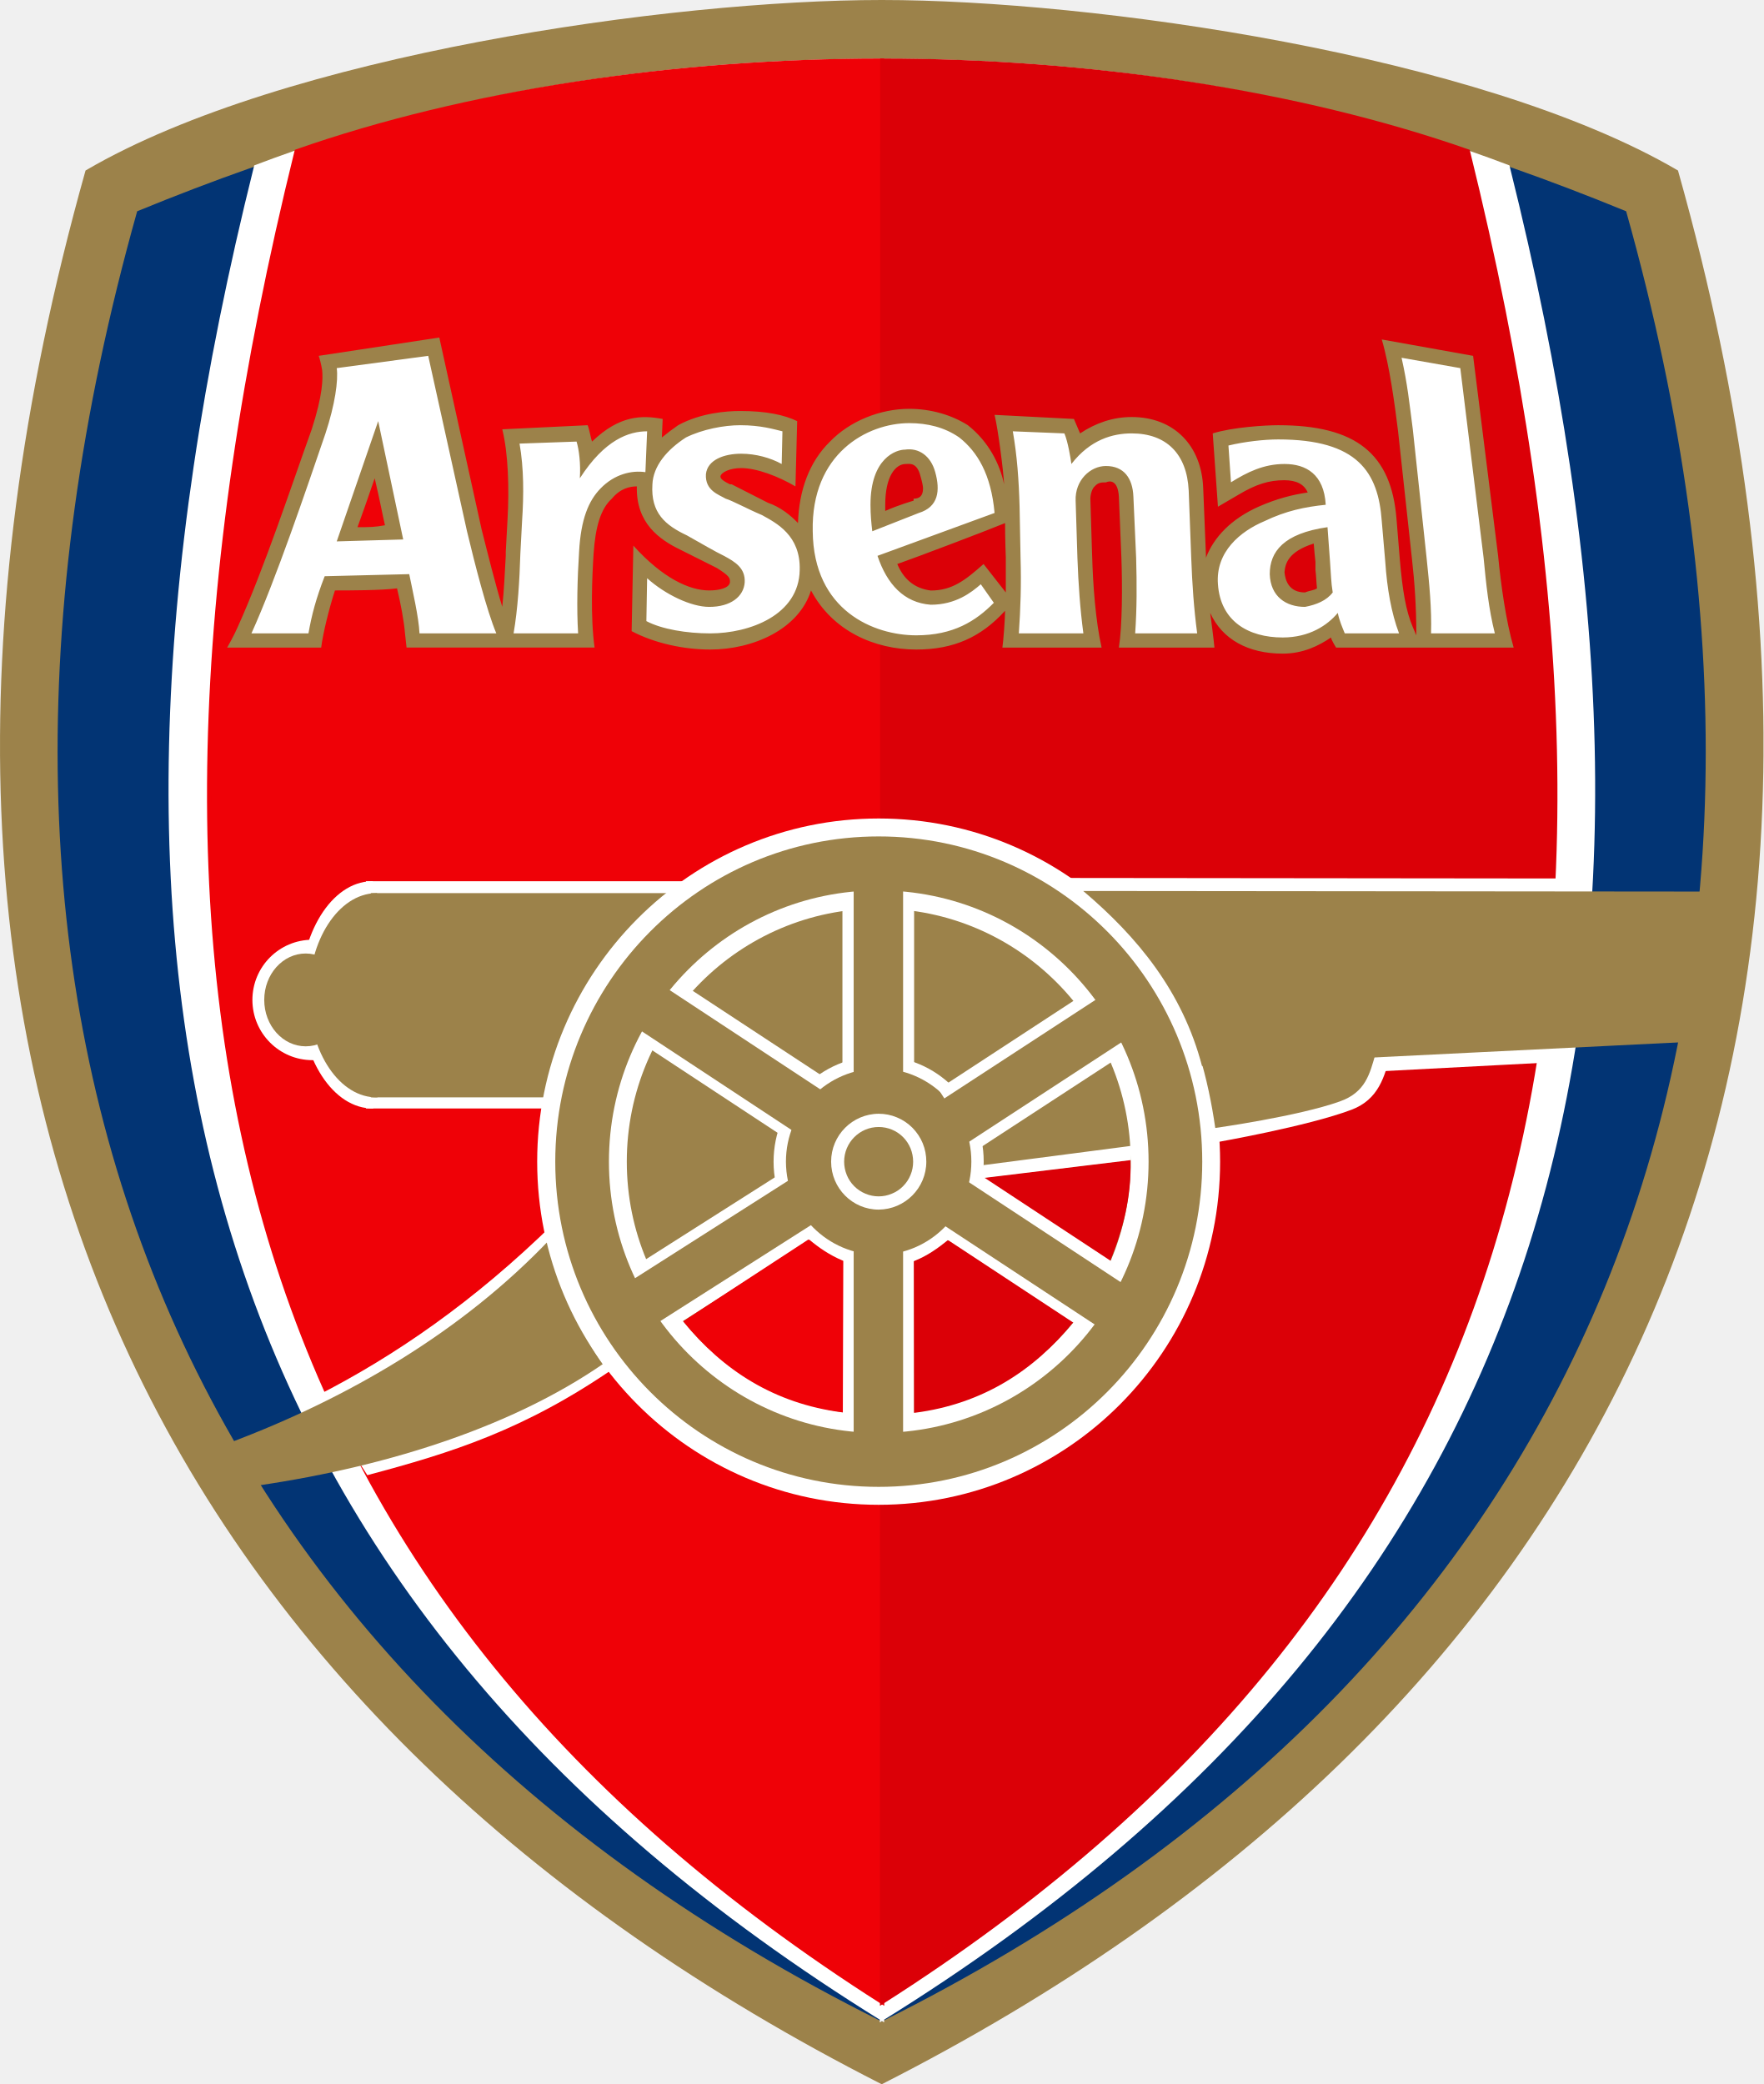
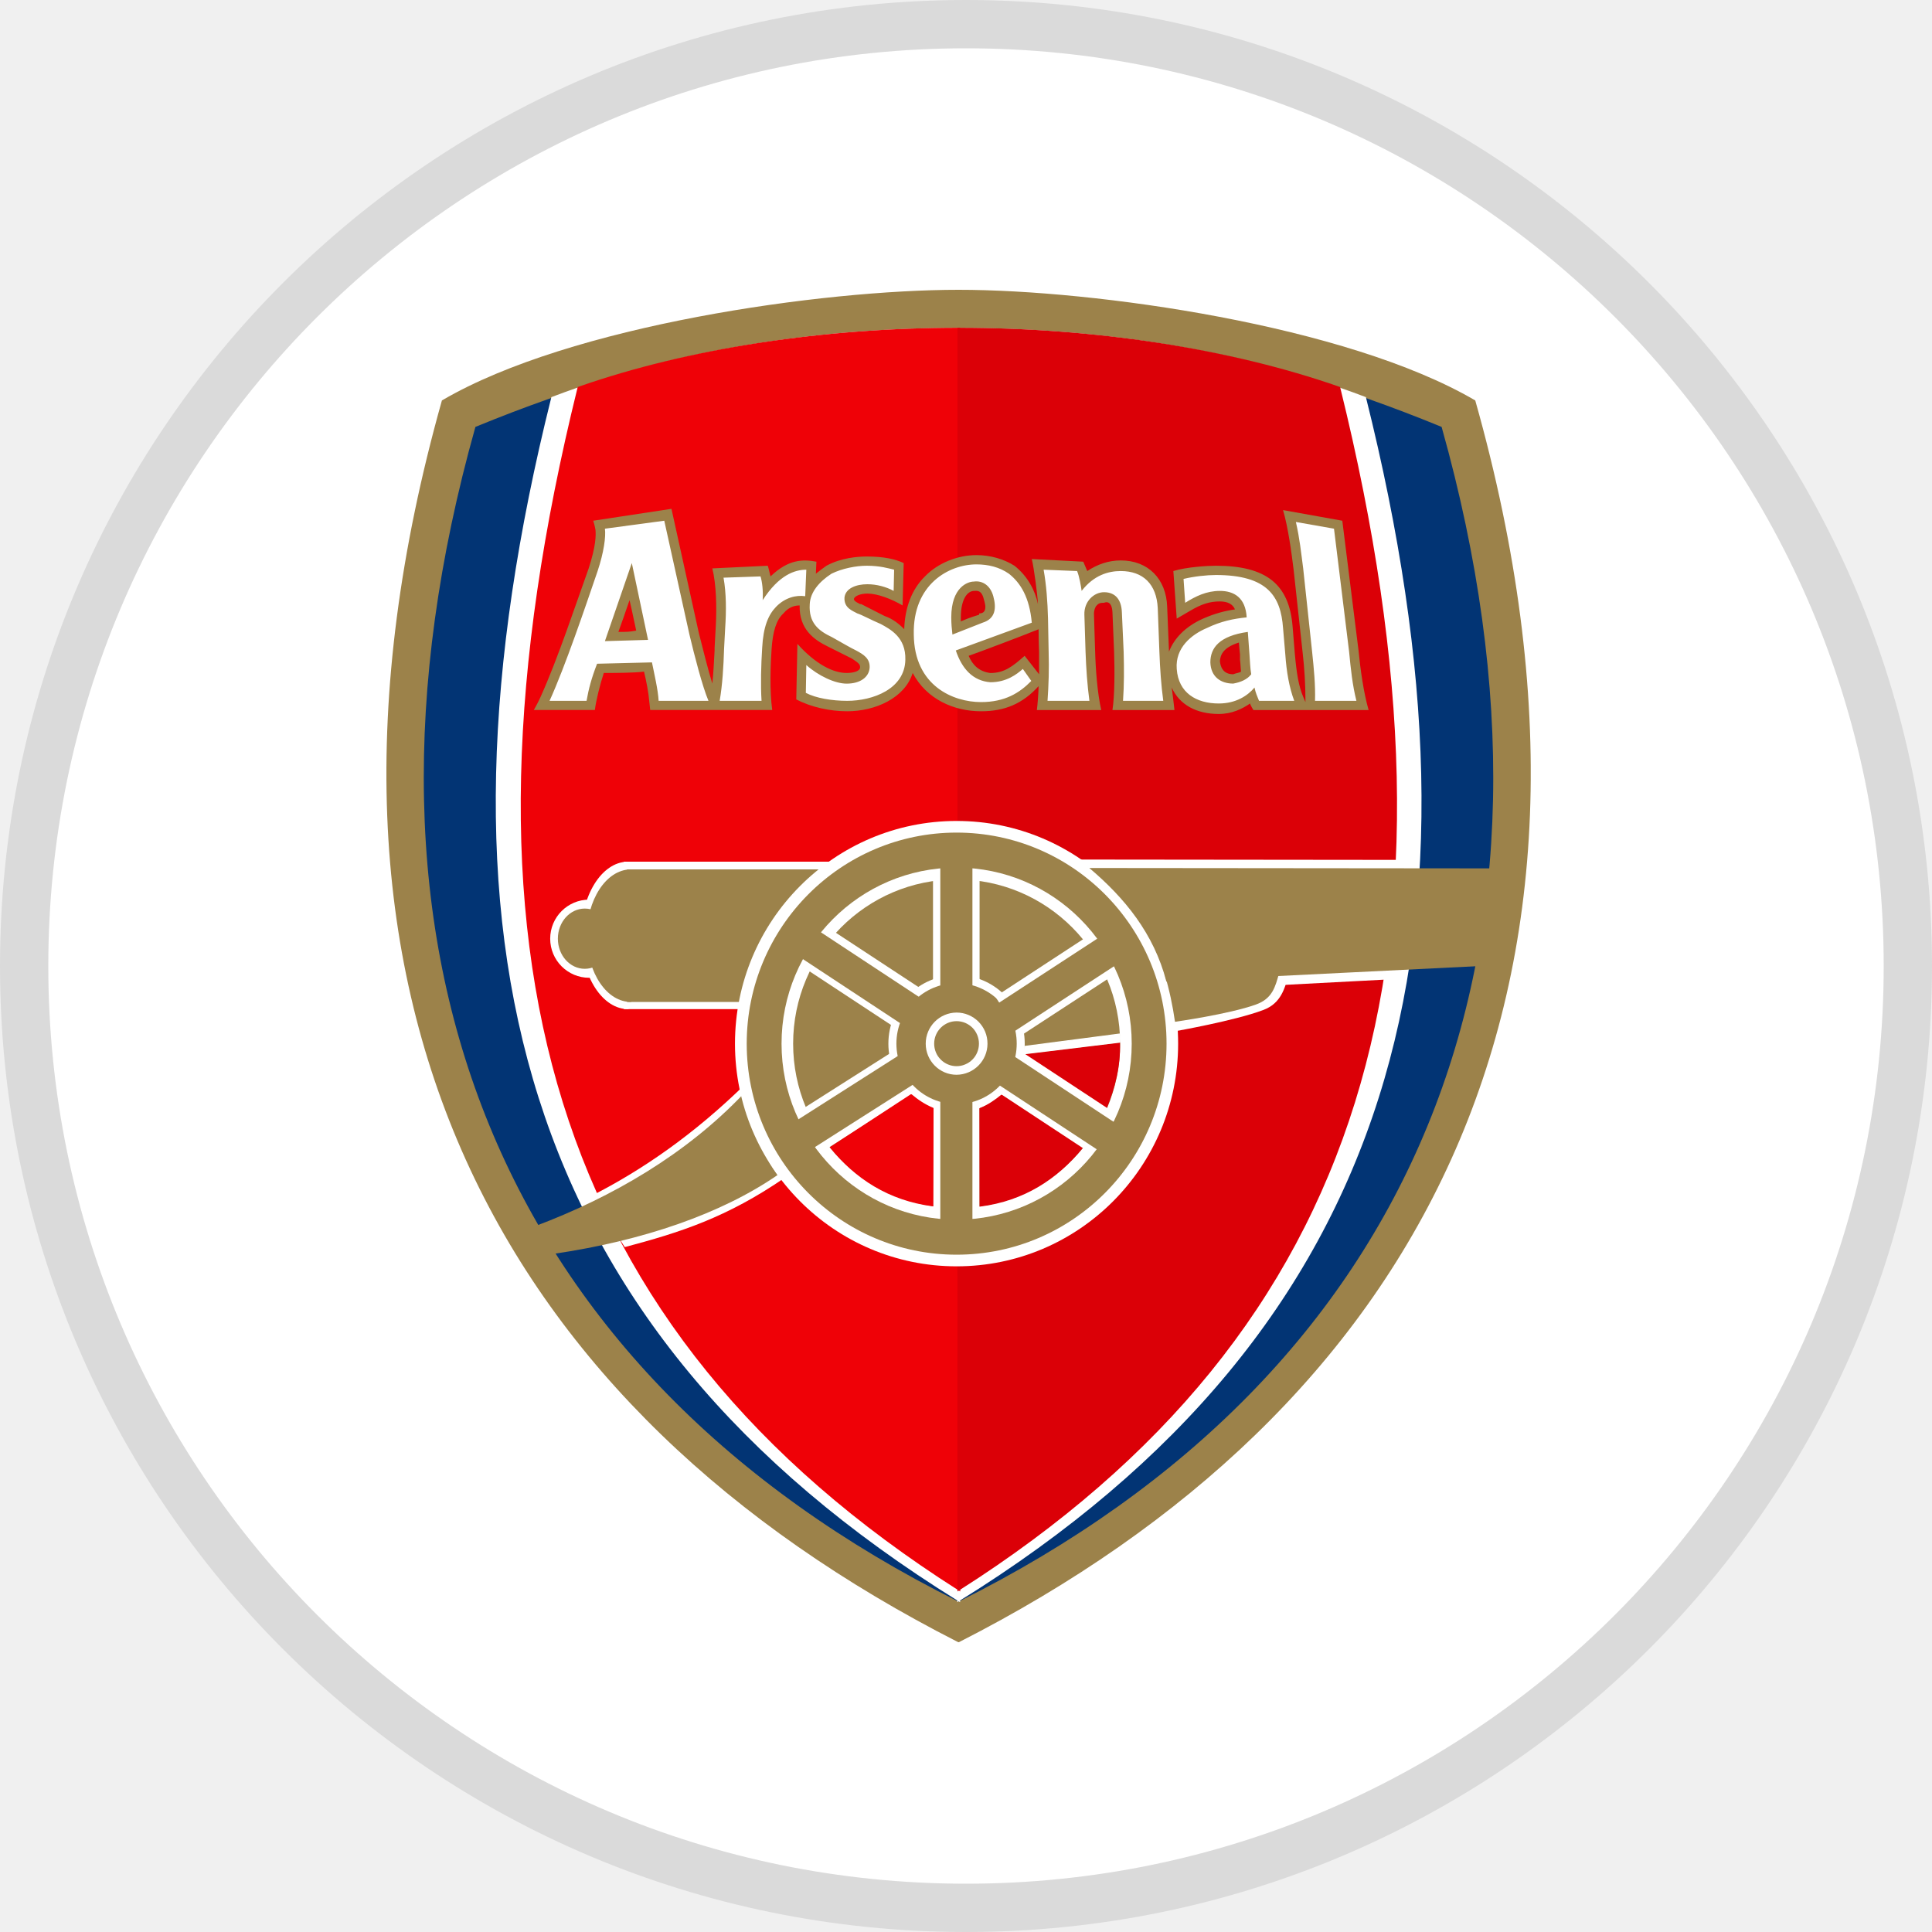
- <svg xmlns="http://www.w3.org/2000/svg" preserveAspectRatio="none" overflow="visible" style="display: block;" width="23.692" height="28" viewBox="0 0 23.692 28" fill="none">
-   <g id="england_arsenal.football-logos.cc 1" clip-path="url(#clip0_0_436)">
-     <path id="Vector" d="M11.846 0.029C9.025 0.029 3.823 0.762 1.174 2.31C-2.314 14.731 2.43 23.177 11.846 27.971C21.263 23.177 26.007 14.689 22.519 2.31C19.867 0.762 14.667 0.029 11.846 0.029Z" fill="#9C824A" stroke="#9C824A" stroke-width="0.058" stroke-miterlimit="282" />
-     <path id="Vector_2" d="M11.846 0.828C9.075 0.828 5.954 1.184 1.867 2.86C-1.176 13.702 2.354 22.392 11.846 27.128C21.338 22.392 24.866 13.701 21.823 2.86C17.736 1.184 14.618 0.828 11.846 0.828Z" fill="#023474" stroke="#023474" stroke-width="0.058" stroke-miterlimit="282" />
-     <g id="Vector_3">
-       <path d="M11.833 0.817C9.075 0.817 6.113 1.228 3.44 2.244C0.669 13.345 2.713 21.451 11.849 27.12L11.833 0.817ZM11.849 27.12C20.984 21.451 23.026 13.345 20.255 2.244C17.582 1.228 14.623 0.817 11.864 0.817L11.849 27.12Z" fill="white" />
-       <path d="M11.849 27.12C2.713 21.451 0.669 13.345 3.44 2.244C6.113 1.228 9.075 0.817 11.833 0.817L11.849 27.12ZM11.849 27.12C20.984 21.451 23.026 13.345 20.255 2.244C17.582 1.228 14.623 0.817 11.864 0.817L11.849 27.12Z" stroke="white" stroke-width="0.058" stroke-miterlimit="282" />
-     </g>
-     <path id="Vector_4" d="M11.849 0.815C9.075 0.815 6.267 1.236 3.985 2.035C1.114 13.67 3.419 21.527 11.851 26.897L11.849 0.815Z" fill="#EF0107" stroke="#EF0107" stroke-width="0.058" stroke-miterlimit="282" />
-     <path id="Vector_5" d="M11.854 0.815C14.628 0.815 17.436 1.236 19.721 2.035C22.591 13.67 20.286 21.527 11.851 26.897L11.854 0.815Z" fill="#DB0007" stroke="#DB0007" stroke-width="0.058" stroke-miterlimit="282" />
-     <path id="Vector_6" d="M8.265 18.372C7.04 19.216 6.066 19.519 4.935 19.82L4.253 18.755C5.292 18.226 6.368 17.49 7.452 16.425C7.543 17.459 8.022 18.192 8.265 18.372Z" fill="white" />
-     <path id="Vector_7" d="M8.098 18.328C6.936 19.129 5.318 19.687 3.466 19.959L3.089 19.383C4.675 18.786 6.207 17.896 7.394 16.645C7.574 17.446 7.848 17.977 8.098 18.328Z" fill="#9C824A" />
-     <path id="Vector_8" d="M5.003 13.435C5.003 13.882 4.644 14.244 4.198 14.244C3.753 14.244 3.391 13.882 3.391 13.435C3.391 12.987 3.753 12.626 4.198 12.626C4.644 12.626 5.003 12.987 5.003 13.435Z" fill="white" />
-     <path id="Vector_9" d="M4.917 11.84V14.893H7.311C7.467 13.869 8.046 12.783 9.356 11.84H4.917Z" fill="white" />
-     <path id="Vector_10" d="M5.014 14.893C4.48 14.901 4.039 14.228 4.032 13.385C4.026 12.542 4.454 11.851 4.99 11.84H5.009" fill="white" />
-     <path id="Vector_11" d="M4.665 13.434C4.665 13.78 4.414 14.058 4.107 14.058C3.8 14.058 3.55 13.78 3.55 13.434C3.55 13.089 3.8 12.811 4.107 12.811C4.414 12.811 4.665 13.089 4.665 13.434ZM4.982 12V14.744H7.358C7.546 13.832 8.007 12.864 9.158 12H4.982Z" fill="#9C824A" />
-     <path id="Vector_12" d="M5.071 14.744C4.568 14.754 4.157 14.147 4.149 13.39C4.144 12.633 4.547 12.01 5.05 12H5.066" fill="#9C824A" />
-     <path id="Vector_13" d="M16.392 15.608C16.392 18.155 14.339 20.218 11.805 20.218C9.273 20.218 7.217 18.155 7.217 15.608C7.217 13.06 9.273 10.997 11.805 10.997C14.339 10.997 16.392 13.06 16.392 15.608Z" fill="white" />
-     <path id="Vector_14" d="M16.152 15.608C16.152 18.022 14.206 19.977 11.805 19.977C9.406 19.977 7.46 18.022 7.46 15.608C7.46 13.196 9.406 11.238 11.805 11.238C14.206 11.238 16.152 13.194 16.152 15.608Z" fill="#9C824A" />
-     <path id="Vector_15" d="M15.431 15.608C15.431 17.621 13.808 19.252 11.805 19.252C9.804 19.252 8.181 17.621 8.181 15.608C8.181 13.594 9.804 11.963 11.805 11.963C13.808 11.963 15.431 13.594 15.431 15.608Z" fill="white" />
-     <path id="Vector_16" d="M15.191 15.608C15.191 17.488 13.675 19.009 11.805 19.009C9.937 19.009 8.421 17.488 8.421 15.608C8.421 13.728 9.937 12.207 11.805 12.207C13.675 12.207 15.191 13.728 15.191 15.608Z" fill="#9C824A" />
-     <path id="Vector_17" d="M13.216 15.608C13.219 16.391 12.586 17.027 11.807 17.029C11.026 17.029 10.393 16.393 10.393 15.61V15.608C10.393 14.825 11.023 14.189 11.805 14.189C12.583 14.186 13.216 14.822 13.216 15.605L13.216 15.608Z" fill="white" />
-     <path id="Vector_18" d="M13.05 15.608C13.05 16.299 12.495 16.859 11.807 16.859C11.12 16.859 10.562 16.302 10.559 15.61V15.608C10.559 14.917 11.117 14.356 11.805 14.356C12.492 14.356 13.05 14.914 13.05 15.605V15.608Z" fill="#9C824A" />
-     <path id="Vector_19" d="M12.445 15.608C12.445 15.961 12.159 16.249 11.805 16.252C11.453 16.252 11.166 15.964 11.166 15.608C11.166 15.252 11.453 14.966 11.805 14.964C11.889 14.964 11.972 14.98 12.05 15.013C12.128 15.045 12.198 15.092 12.258 15.152C12.317 15.212 12.365 15.283 12.397 15.361C12.429 15.439 12.445 15.523 12.445 15.608Z" fill="white" />
-     <path id="Vector_20" d="M12.268 15.608C12.268 15.669 12.257 15.729 12.233 15.786C12.21 15.843 12.176 15.894 12.133 15.937C12.09 15.981 12.039 16.015 11.982 16.038C11.926 16.062 11.866 16.074 11.805 16.074C11.744 16.074 11.683 16.062 11.627 16.038C11.571 16.015 11.52 15.981 11.476 15.937C11.433 15.894 11.399 15.843 11.376 15.786C11.353 15.729 11.341 15.669 11.341 15.608C11.341 15.351 11.549 15.142 11.805 15.142C11.866 15.142 11.926 15.154 11.982 15.177C12.039 15.2 12.09 15.235 12.133 15.278C12.176 15.321 12.21 15.373 12.233 15.429C12.256 15.486 12.268 15.546 12.268 15.608Z" fill="#9C824A" />
-     <path id="Vector_21" d="M11.318 12.128H12.281V14.387H11.318V12.128Z" fill="white" />
-     <path id="Vector_22" d="M11.469 11.803H12.133V14.676H11.469V11.803Z" fill="#9C824A" />
-     <path id="Vector_23" d="M14.49 13.403L15.016 14.215L13.13 15.445L12.607 14.634L14.49 13.403Z" fill="white" />
-     <path id="Vector_24" d="M14.842 13.353L15.204 13.914L12.807 15.479L12.445 14.916L14.842 13.353Z" fill="#9C824A" />
-     <path id="Vector_25" d="M10.453 15.791L10.968 16.608L9.069 17.817L8.554 16.998L10.453 15.791Z" fill="white" />
-     <path id="Vector_26" d="M10.776 15.744L11.133 16.309L8.72 17.846L8.363 17.281L10.776 15.744Z" fill="#9C824A" />
-     <path id="Vector_27" d="M11.318 16.904H12.281V19.163H11.318V16.904Z" fill="white" />
-     <path id="Vector_28" d="M11.469 16.582H12.133V19.451H11.469V16.582Z" fill="#9C824A" />
-     <g id="Vector_29">
-       <path d="M10.864 16.663C10.995 16.773 11.138 16.872 11.318 16.948L11.312 18.964C10.403 18.846 9.715 18.396 9.195 17.755L10.867 16.663" fill="#EF0107" />
-       <path d="M10.864 16.663C10.995 16.773 11.138 16.872 11.318 16.948L11.312 18.964C10.403 18.846 9.715 18.396 9.195 17.755L10.867 16.663" stroke="#EF0107" stroke-width="0.023" stroke-miterlimit="282" />
-     </g>
-     <g id="Vector_30">
-       <path d="M12.742 16.671C12.61 16.778 12.469 16.88 12.289 16.953L12.292 18.97C13.201 18.852 13.889 18.401 14.409 17.76L12.74 16.671" fill="#DB0007" />
-       <path d="M12.742 16.671C12.61 16.778 12.469 16.88 12.289 16.953L12.292 18.97C13.201 18.852 13.889 18.401 14.409 17.76L12.74 16.671" stroke="#DB0007" stroke-width="0.023" stroke-miterlimit="282" />
-     </g>
-     <path id="Vector_31" d="M13.198 15.825L15.188 15.584C15.204 16.084 15.084 16.524 14.915 16.945L13.193 15.825" fill="#DB0007" />
-     <path id="Vector_32" d="M13.201 15.817C13.209 15.786 13.206 15.757 13.219 15.665L15.183 15.409C15.191 15.5 15.186 15.534 15.183 15.576L13.201 15.817Z" fill="white" stroke="white" stroke-width="0.023" stroke-miterlimit="282" />
-     <path id="Vector_33" d="M16.108 14.155H18.684C18.603 14.461 18.525 14.772 18.155 14.911C17.564 15.134 16.337 15.348 16.337 15.348C16.314 15.011 16.238 14.553 16.108 14.155Z" fill="white" />
-     <path id="Vector_34" d="M14.313 11.796L21.044 11.803L20.807 14.275L16.209 14.516C15.962 13.411 15.126 12.356 14.313 11.796Z" fill="white" />
-     <path id="Vector_35" d="M14.553 11.971L23.146 11.979L22.818 13.992L16.149 14.322C15.886 13.322 15.285 12.591 14.553 11.971Z" fill="#9C824A" />
-     <path id="Vector_36" d="M16.108 14.155H18.481C18.403 14.427 18.348 14.676 17.999 14.799C17.444 14.998 16.327 15.155 16.327 15.155C16.28 14.828 16.212 14.495 16.108 14.155ZM13.503 8.206C13.503 8.316 13.48 8.617 13.467 8.701H14.8C14.719 8.345 14.683 7.85 14.673 7.468C14.673 7.494 14.649 6.7 14.649 6.7C14.649 6.645 14.673 6.562 14.706 6.536C14.753 6.481 14.8 6.481 14.858 6.481C14.915 6.454 15.019 6.454 15.032 6.672L15.066 7.494C15.079 7.879 15.079 8.4 15.032 8.701H16.316C16.306 8.591 16.27 8.316 16.259 8.235C16.421 8.591 16.77 8.782 17.233 8.782C17.509 8.782 17.72 8.675 17.882 8.565C17.882 8.591 17.95 8.701 17.95 8.701H20.336C20.232 8.345 20.164 7.85 20.127 7.468L19.791 4.781L18.564 4.561C18.669 4.917 18.739 5.438 18.783 5.795L18.971 7.523C19.005 7.824 19.028 8.154 19.028 8.51V8.536L18.981 8.426C18.887 8.206 18.843 7.934 18.807 7.523L18.762 6.973C18.692 6.096 18.218 5.713 17.173 5.713C17.001 5.713 16.561 5.739 16.293 5.823L16.363 6.808L16.642 6.645C16.874 6.507 17.046 6.452 17.254 6.452C17.418 6.452 17.522 6.507 17.569 6.617C17.371 6.645 17.152 6.7 16.908 6.808C16.538 6.973 16.306 7.221 16.202 7.494V7.467L16.165 6.562C16.145 5.986 15.772 5.603 15.204 5.603C14.951 5.603 14.719 5.684 14.511 5.823C14.498 5.794 14.488 5.768 14.475 5.739L14.428 5.629L13.362 5.574C13.409 5.768 13.48 6.315 13.49 6.507C13.433 6.234 13.282 5.933 13.003 5.713C12.784 5.574 12.505 5.493 12.216 5.493C11.823 5.493 11.416 5.658 11.151 5.933C10.872 6.205 10.734 6.59 10.721 7.028C10.617 6.918 10.479 6.81 10.317 6.755L9.83 6.507H9.807C9.692 6.451 9.679 6.425 9.679 6.399C9.692 6.344 9.807 6.289 9.958 6.289C10.166 6.289 10.455 6.399 10.687 6.535L10.71 5.658C10.536 5.574 10.294 5.522 9.945 5.522C9.76 5.522 9.413 5.548 9.111 5.713C9.036 5.765 8.963 5.82 8.892 5.878L8.903 5.629C8.624 5.577 8.324 5.577 7.954 5.933C7.941 5.904 7.918 5.768 7.895 5.713L6.748 5.768C6.829 6.095 6.842 6.561 6.819 6.973L6.795 7.412V7.467C6.782 7.687 6.772 7.933 6.748 8.153C6.655 7.85 6.553 7.439 6.47 7.111L5.902 4.535L4.282 4.781C4.292 4.807 4.315 4.891 4.328 4.972C4.339 5.082 4.339 5.302 4.188 5.768C3.922 6.507 3.552 7.632 3.193 8.426C3.146 8.536 3.052 8.701 3.052 8.701H4.315C4.339 8.509 4.42 8.18 4.5 7.933C4.675 7.933 5.126 7.933 5.334 7.905C5.381 8.098 5.428 8.344 5.441 8.509L5.462 8.7H7.988C7.931 8.289 7.955 7.742 7.975 7.438C7.999 7.082 8.069 6.836 8.22 6.7C8.335 6.561 8.463 6.535 8.556 6.535C8.543 7.027 8.856 7.247 9.135 7.383L9.632 7.632C9.807 7.742 9.807 7.768 9.807 7.823C9.796 7.904 9.656 7.933 9.528 7.933C9.262 7.933 8.903 7.768 8.509 7.331L8.486 8.48C8.799 8.645 9.192 8.727 9.541 8.727C10.119 8.727 10.734 8.454 10.896 7.933C11.185 8.48 11.753 8.727 12.31 8.727C12.807 8.727 13.177 8.565 13.503 8.206ZM4.803 7.083C4.873 6.892 4.93 6.727 5.034 6.426C5.105 6.727 5.139 6.918 5.172 7.057C5.034 7.083 4.964 7.083 4.803 7.083ZM11.893 6.782C11.893 6.399 12.031 6.234 12.169 6.234C12.216 6.234 12.32 6.206 12.367 6.399C12.391 6.481 12.401 6.536 12.401 6.562C12.401 6.672 12.344 6.7 12.274 6.7V6.727C12.274 6.727 12.078 6.782 11.893 6.865V6.782ZM13.214 7.578C12.969 7.795 12.794 7.934 12.505 7.934C12.274 7.905 12.135 7.769 12.055 7.578C12.297 7.494 13.235 7.138 13.503 7.028C13.503 7.248 13.513 7.494 13.513 7.494V7.96L13.214 7.578ZM17.533 7.96C17.314 7.96 17.267 7.795 17.257 7.688C17.267 7.578 17.301 7.413 17.65 7.303C17.656 7.385 17.664 7.467 17.673 7.549V7.659C17.684 7.742 17.684 7.824 17.694 7.905C17.65 7.934 17.593 7.934 17.533 7.96Z" fill="#9C824A" />
-     <path id="Vector_37" d="M10.512 5.795C10.398 5.768 10.223 5.713 9.945 5.713C9.726 5.713 9.437 5.768 9.215 5.878C8.96 6.043 8.775 6.261 8.765 6.509C8.741 6.892 8.939 7.057 9.228 7.193C9.424 7.303 9.611 7.413 9.726 7.468C9.877 7.549 10.015 7.633 10.005 7.824C9.992 8.015 9.817 8.154 9.528 8.154C9.286 8.154 8.939 7.989 8.694 7.769L8.684 8.345C8.892 8.455 9.228 8.51 9.541 8.51C10.072 8.51 10.734 8.264 10.744 7.659C10.757 7.193 10.432 7.028 10.236 6.92C10.039 6.837 9.84 6.727 9.749 6.7C9.656 6.645 9.471 6.591 9.484 6.371C9.504 6.179 9.726 6.096 9.958 6.096C10.153 6.096 10.351 6.151 10.502 6.234M5.753 4.781L4.524 4.946C4.547 5.111 4.5 5.438 4.373 5.823C4.12 6.562 3.703 7.795 3.378 8.51H4.144C4.188 8.261 4.245 8.044 4.362 7.742L5.498 7.714C5.542 7.934 5.626 8.29 5.636 8.51H6.668C6.54 8.206 6.379 7.577 6.274 7.138L5.753 4.781ZM4.524 7.274L5.081 5.658L5.417 7.248M8.694 5.795L8.671 6.344C8.486 6.316 8.254 6.371 8.069 6.562C7.908 6.727 7.804 6.973 7.78 7.413C7.757 7.769 7.746 8.18 7.767 8.51H6.9C6.957 8.18 6.98 7.798 6.991 7.439L7.014 7.002C7.038 6.646 7.038 6.289 6.98 5.96L7.746 5.933C7.78 6.043 7.803 6.235 7.79 6.426C8.126 5.904 8.452 5.795 8.694 5.795ZM19.619 4.946L18.83 4.807C18.911 5.166 18.934 5.412 18.981 5.768L19.166 7.494C19.203 7.85 19.236 8.18 19.226 8.51H20.083C20 8.18 19.966 7.85 19.932 7.494M16.084 8.51C16.04 8.18 16.017 7.85 16.004 7.494L15.97 6.59C15.946 6.096 15.668 5.823 15.204 5.823C14.951 5.823 14.649 5.905 14.394 6.234C14.383 6.151 14.347 5.933 14.3 5.823L13.607 5.795C13.665 6.124 13.688 6.452 13.698 6.808L13.711 7.494C13.722 7.85 13.711 8.18 13.688 8.51H14.555C14.511 8.18 14.488 7.85 14.475 7.494L14.451 6.727C14.441 6.452 14.649 6.261 14.858 6.261C15.1 6.261 15.217 6.425 15.227 6.672L15.264 7.494C15.274 7.85 15.274 8.18 15.251 8.51M18.796 8.51C18.692 8.235 18.635 7.905 18.611 7.549L18.564 7.002C18.517 6.344 18.241 5.904 17.173 5.904C16.988 5.904 16.723 5.933 16.504 5.986L16.538 6.48C16.756 6.344 16.978 6.234 17.257 6.234C17.546 6.234 17.788 6.371 17.811 6.782C17.533 6.81 17.277 6.863 16.988 7.002C16.665 7.138 16.329 7.413 16.363 7.85C16.397 8.345 16.77 8.565 17.233 8.565C17.593 8.565 17.835 8.4 17.973 8.235C17.996 8.345 18.033 8.426 18.067 8.51H18.796ZM17.533 8.154C17.277 8.154 17.069 8.015 17.059 7.714C17.059 7.413 17.244 7.167 17.835 7.083L17.869 7.549C17.882 7.714 17.882 7.824 17.905 7.96C17.822 8.07 17.684 8.125 17.533 8.154ZM12.888 5.878C12.69 5.74 12.459 5.685 12.216 5.685C11.648 5.685 10.896 6.096 10.919 7.138C10.929 8.206 11.742 8.536 12.31 8.536C12.807 8.536 13.11 8.345 13.352 8.099L13.177 7.85C13.05 7.96 12.841 8.125 12.505 8.125C12.146 8.099 11.917 7.85 11.789 7.468L13.362 6.892C13.315 6.371 13.13 6.069 12.888 5.878ZM12.344 6.892L11.719 7.138C11.706 7.028 11.695 6.918 11.695 6.782C11.695 6.151 12.042 6.041 12.159 6.041C12.344 6.014 12.505 6.124 12.565 6.344C12.633 6.59 12.61 6.81 12.344 6.892ZM8.637 14.029L9.166 13.22L11.047 14.456L10.518 15.267L8.637 14.029Z" fill="white" />
-     <path id="Vector_38" d="M8.463 13.751L8.827 13.191L11.216 14.765L10.851 15.325L8.463 13.751Z" fill="#9C824A" />
-     <path id="Vector_39" d="M12.651 16.605L13.18 15.793L15.061 17.032L14.532 17.844L12.651 16.605Z" fill="white" />
-     <path id="Vector_40" d="M12.477 16.328L12.841 15.768L15.23 17.341L14.865 17.899L12.477 16.328Z" fill="#9C824A" />
+ <svg xmlns="http://www.w3.org/2000/svg" width="40" height="40" viewBox="0 0 40 40" fill="none">
+   <rect x="0.5" y="0.5" width="39" height="39" rx="19.5" fill="white" />
+   <rect x="0.5" y="0.5" width="39" height="39" rx="19.5" stroke="#DADADA" />
+   <g clip-path="url(#clip0_470_3431)">
+     <path d="M19.846 6.029C17.025 6.029 11.823 6.762 9.174 8.31C5.686 20.731 10.43 29.177 19.846 33.971C29.263 29.177 34.007 20.689 30.519 8.31C27.867 6.762 22.667 6.029 19.846 6.029Z" fill="#9C824A" stroke="#9C824A" stroke-width="0.058" stroke-miterlimit="282" />
+     <path d="M19.846 6.828C17.075 6.828 13.954 7.184 9.867 8.86C6.824 19.702 10.354 28.392 19.846 33.128C29.338 28.392 32.865 19.701 29.823 8.86C25.736 7.184 22.618 6.828 19.846 6.828Z" fill="#023474" stroke="#023474" stroke-width="0.058" stroke-miterlimit="282" />
+     <path d="M19.833 6.817C17.075 6.817 14.113 7.228 11.44 8.244C8.669 19.346 10.713 27.451 19.849 33.12L19.833 6.817ZM19.849 33.12C28.984 27.451 31.026 19.346 28.255 8.244C25.582 7.228 22.623 6.817 19.864 6.817L19.849 33.12Z" fill="white" />
+     <path d="M19.849 33.12C10.713 27.451 8.669 19.346 11.44 8.244C14.113 7.228 17.075 6.817 19.833 6.817L19.849 33.12ZM19.849 33.12C28.984 27.451 31.026 19.346 28.255 8.244C25.582 7.228 22.623 6.817 19.864 6.817L19.849 33.12Z" stroke="white" stroke-width="0.058" stroke-miterlimit="282" />
+     <path d="M19.849 6.815C17.075 6.815 14.267 7.236 11.985 8.035C9.114 19.67 11.419 27.527 19.852 32.897L19.849 6.815Z" fill="#EF0107" stroke="#EF0107" stroke-width="0.058" stroke-miterlimit="282" />
+     <path d="M19.854 6.815C22.628 6.815 25.436 7.236 27.721 8.035C30.591 19.67 28.286 27.527 19.852 32.897L19.854 6.815Z" fill="#DB0007" stroke="#DB0007" stroke-width="0.058" stroke-miterlimit="282" />
+     <path d="M16.265 24.372C15.04 25.216 14.066 25.519 12.935 25.82L12.253 24.755C13.292 24.226 14.368 23.49 15.452 22.425C15.543 23.459 16.022 24.192 16.265 24.372Z" fill="white" />
+     <path d="M16.098 24.328C14.936 25.129 13.318 25.687 11.466 25.959L11.088 25.383C12.675 24.786 14.207 23.896 15.395 22.645C15.574 23.446 15.848 23.977 16.098 24.328Z" fill="#9C824A" />
+     <path d="M13.003 19.435C13.003 19.882 12.644 20.244 12.198 20.244C11.753 20.244 11.391 19.882 11.391 19.435C11.391 18.987 11.753 18.626 12.198 18.626C12.644 18.626 13.003 18.987 13.003 19.435Z" fill="white" />
+     <path d="M12.917 17.84V20.893H15.311C15.467 19.869 16.046 18.783 17.356 17.84H12.917Z" fill="white" />
+     <path d="M13.014 20.893C12.48 20.901 12.039 20.228 12.032 19.385C12.026 18.542 12.454 17.851 12.99 17.84H13.008" fill="white" />
+     <path d="M12.665 19.434C12.665 19.78 12.415 20.058 12.107 20.058C11.8 20.058 11.55 19.78 11.55 19.434C11.55 19.089 11.8 18.811 12.107 18.811C12.415 18.811 12.665 19.089 12.665 19.434ZM12.982 18V20.744H15.358C15.546 19.832 16.007 18.864 17.158 18H12.982Z" fill="#9C824A" />
+     <path d="M13.071 20.744C12.568 20.754 12.157 20.147 12.149 19.39C12.144 18.633 12.547 18.01 13.05 18H13.066" fill="#9C824A" />
+     <path d="M24.392 21.608C24.392 24.155 22.339 26.218 19.805 26.218C17.273 26.218 15.217 24.155 15.217 21.608C15.217 19.06 17.273 16.997 19.805 16.997C22.339 16.997 24.392 19.06 24.392 21.608Z" fill="white" />
+     <path d="M24.152 21.608C24.152 24.022 22.206 25.977 19.805 25.977C17.406 25.977 15.46 24.022 15.46 21.608C15.46 19.196 17.406 17.238 19.805 17.238C22.206 17.238 24.152 19.194 24.152 21.608Z" fill="#9C824A" />
+     <path d="M23.431 21.608C23.431 23.621 21.808 25.252 19.805 25.252C17.804 25.252 16.181 23.621 16.181 21.608C16.181 19.594 17.804 17.963 19.805 17.963C21.808 17.963 23.431 19.594 23.431 21.608Z" fill="white" />
+     <path d="M23.191 21.608C23.191 23.488 21.675 25.009 19.805 25.009C17.937 25.009 16.421 23.488 16.421 21.608C16.421 19.728 17.937 18.207 19.805 18.207C21.675 18.207 23.191 19.728 23.191 21.608Z" fill="#9C824A" />
+     <path d="M21.216 21.608C21.219 22.391 20.586 23.027 19.807 23.029C19.026 23.029 18.393 22.393 18.393 21.61V21.608C18.393 20.825 19.023 20.189 19.805 20.189C20.583 20.186 21.216 20.822 21.216 21.605L21.216 21.608Z" fill="white" />
+     <path d="M21.05 21.608C21.05 22.299 20.495 22.859 19.807 22.859C19.119 22.859 18.562 22.302 18.559 21.61V21.608C18.559 20.917 19.117 20.356 19.805 20.356C20.492 20.356 21.05 20.914 21.05 21.605V21.608Z" fill="#9C824A" />
+     <path d="M20.445 21.608C20.445 21.961 20.159 22.249 19.805 22.252C19.453 22.252 19.166 21.964 19.166 21.608C19.166 21.252 19.453 20.966 19.805 20.964C19.889 20.964 19.972 20.98 20.05 21.013C20.128 21.045 20.198 21.093 20.258 21.152C20.317 21.212 20.365 21.283 20.397 21.361C20.429 21.439 20.445 21.523 20.445 21.608Z" fill="white" />
+     <path d="M20.268 21.608C20.268 21.669 20.256 21.73 20.233 21.786C20.21 21.843 20.176 21.894 20.133 21.937C20.09 21.981 20.038 22.015 19.982 22.038C19.926 22.062 19.866 22.074 19.805 22.074C19.744 22.074 19.683 22.062 19.627 22.038C19.571 22.015 19.52 21.981 19.477 21.937C19.433 21.894 19.399 21.843 19.376 21.786C19.353 21.73 19.341 21.669 19.341 21.608C19.341 21.351 19.549 21.142 19.805 21.142C19.866 21.142 19.926 21.154 19.982 21.177C20.038 21.201 20.09 21.235 20.133 21.278C20.176 21.321 20.21 21.373 20.233 21.429C20.256 21.486 20.268 21.547 20.268 21.608Z" fill="#9C824A" />
+     <path d="M19.317 18.128H20.281V20.387H19.317V18.128Z" fill="white" />
+     <path d="M19.468 17.803H20.133V20.676H19.468V17.803Z" fill="#9C824A" />
+     <path d="M22.49 19.403L23.016 20.215L21.131 21.445L20.607 20.634L22.49 19.403Z" fill="white" />
+     <path d="M22.842 19.353L23.204 19.914L20.808 21.479L20.445 20.916L22.842 19.353Z" fill="#9C824A" />
+     <path d="M18.453 21.791L18.968 22.608L17.069 23.817L16.554 22.998L18.453 21.791Z" fill="white" />
+     <path d="M18.776 21.744L19.133 22.309L16.72 23.846L16.363 23.281L18.776 21.744Z" fill="#9C824A" />
+     <path d="M19.317 22.904H20.281V25.163H19.317V22.904Z" fill="white" />
+     <path d="M19.468 22.582H20.133V25.451H19.468V22.582Z" fill="#9C824A" />
+     <path d="M18.864 22.663C18.994 22.773 19.138 22.872 19.317 22.948L19.312 24.964C18.403 24.846 17.715 24.396 17.195 23.755L18.867 22.663" fill="#EF0107" />
+     <path d="M18.864 22.663C18.994 22.773 19.138 22.872 19.317 22.948L19.312 24.964C18.403 24.846 17.715 24.396 17.195 23.755L18.867 22.663" stroke="#EF0107" stroke-width="0.023" stroke-miterlimit="282" />
+     <path d="M20.742 22.671C20.61 22.778 20.469 22.88 20.289 22.953L20.292 24.97C21.201 24.852 21.889 24.401 22.41 23.76L20.74 22.671" fill="#DB0007" />
+     <path d="M20.742 22.671C20.61 22.778 20.469 22.88 20.289 22.953L20.292 24.97C21.201 24.852 21.889 24.401 22.41 23.76L20.74 22.671" stroke="#DB0007" stroke-width="0.023" stroke-miterlimit="282" />
+     <path d="M21.198 21.825L23.188 21.584C23.204 22.084 23.084 22.524 22.915 22.946L21.193 21.825" fill="#DB0007" />
+     <path d="M21.201 21.817C21.209 21.786 21.206 21.757 21.219 21.665L23.183 21.409C23.191 21.5 23.186 21.534 23.183 21.576L21.201 21.817Z" fill="white" stroke="white" stroke-width="0.023" stroke-miterlimit="282" />
+     <path d="M24.108 20.155H26.684C26.603 20.461 26.525 20.772 26.155 20.911C25.564 21.134 24.337 21.349 24.337 21.349C24.314 21.011 24.238 20.552 24.108 20.155Z" fill="white" />
+     <path d="M22.313 17.796L29.044 17.803L28.807 20.275L24.209 20.516C23.962 19.411 23.126 18.356 22.313 17.796Z" fill="white" />
+     <path d="M22.553 17.971L31.146 17.979L30.818 19.992L24.149 20.322C23.886 19.322 23.285 18.591 22.553 17.971Z" fill="#9C824A" />
+     <path d="M24.108 20.155H26.481C26.403 20.427 26.348 20.675 25.999 20.799C25.444 20.998 24.327 21.155 24.327 21.155C24.28 20.828 24.212 20.495 24.108 20.155ZM21.503 14.206C21.503 14.316 21.48 14.617 21.467 14.701H22.8C22.719 14.345 22.683 13.85 22.673 13.468C22.673 13.494 22.649 12.7 22.649 12.7C22.649 12.645 22.673 12.562 22.706 12.536C22.753 12.48 22.8 12.48 22.858 12.48C22.915 12.454 23.019 12.454 23.032 12.672L23.066 13.494C23.079 13.879 23.079 14.4 23.032 14.701H24.316C24.306 14.591 24.27 14.316 24.259 14.235C24.421 14.591 24.77 14.782 25.233 14.782C25.509 14.782 25.72 14.675 25.882 14.565C25.882 14.591 25.95 14.701 25.95 14.701H28.336C28.232 14.345 28.164 13.85 28.127 13.468L27.791 10.781L26.564 10.561C26.669 10.918 26.739 11.438 26.783 11.795L26.971 13.523C27.005 13.824 27.028 14.154 27.028 14.51V14.536L26.981 14.426C26.887 14.206 26.843 13.934 26.807 13.523L26.762 12.973C26.692 12.096 26.218 11.713 25.173 11.713C25.001 11.713 24.561 11.739 24.293 11.823L24.363 12.808L24.642 12.645C24.874 12.507 25.046 12.452 25.254 12.452C25.418 12.452 25.522 12.507 25.569 12.617C25.371 12.645 25.152 12.7 24.908 12.808C24.538 12.973 24.306 13.221 24.202 13.494V13.467L24.165 12.562C24.145 11.986 23.772 11.603 23.204 11.603C22.951 11.603 22.719 11.684 22.511 11.823C22.498 11.794 22.488 11.768 22.475 11.739L22.428 11.629L21.362 11.574C21.409 11.768 21.48 12.315 21.49 12.507C21.433 12.234 21.282 11.933 21.003 11.713C20.784 11.574 20.505 11.493 20.216 11.493C19.823 11.493 19.416 11.658 19.151 11.933C18.872 12.205 18.734 12.59 18.721 13.027C18.617 12.918 18.479 12.81 18.317 12.755L17.83 12.507H17.807C17.692 12.451 17.679 12.425 17.679 12.399C17.692 12.344 17.807 12.289 17.958 12.289C18.166 12.289 18.455 12.399 18.687 12.535L18.71 11.658C18.536 11.574 18.294 11.522 17.945 11.522C17.76 11.522 17.413 11.548 17.111 11.713C17.036 11.765 16.963 11.82 16.892 11.878L16.903 11.629C16.624 11.577 16.324 11.577 15.954 11.933C15.941 11.904 15.918 11.768 15.895 11.713L14.748 11.768C14.829 12.095 14.842 12.562 14.819 12.973L14.795 13.412V13.467C14.782 13.687 14.772 13.933 14.748 14.153C14.655 13.85 14.553 13.439 14.47 13.111L13.902 10.535L12.282 10.781C12.292 10.807 12.315 10.891 12.329 10.972C12.339 11.082 12.339 11.302 12.188 11.768C11.922 12.507 11.552 13.632 11.193 14.426C11.146 14.536 11.052 14.7 11.052 14.7H12.316C12.339 14.509 12.42 14.18 12.501 13.933C12.675 13.933 13.126 13.933 13.334 13.905C13.381 14.098 13.428 14.344 13.441 14.509L13.462 14.7H15.988C15.931 14.289 15.954 13.742 15.975 13.438C15.999 13.082 16.069 12.836 16.22 12.7C16.335 12.561 16.462 12.535 16.556 12.535C16.543 13.027 16.856 13.247 17.135 13.383L17.632 13.632C17.807 13.742 17.807 13.768 17.807 13.823C17.796 13.904 17.655 13.933 17.528 13.933C17.262 13.933 16.903 13.768 16.509 13.331L16.486 14.48C16.799 14.645 17.192 14.726 17.541 14.726C18.119 14.726 18.734 14.454 18.896 13.933C19.185 14.48 19.753 14.726 20.31 14.726C20.808 14.727 21.177 14.565 21.503 14.206ZM12.803 13.083C12.873 12.892 12.93 12.727 13.034 12.425C13.105 12.727 13.139 12.918 13.172 13.056C13.034 13.083 12.964 13.083 12.803 13.083ZM19.893 12.782C19.893 12.399 20.031 12.234 20.169 12.234C20.216 12.234 20.32 12.206 20.367 12.399C20.391 12.48 20.401 12.536 20.401 12.562C20.401 12.672 20.344 12.7 20.273 12.7V12.727C20.273 12.727 20.078 12.782 19.893 12.865V12.782ZM21.214 13.578C20.969 13.795 20.794 13.934 20.505 13.934C20.273 13.905 20.135 13.769 20.055 13.578C20.297 13.494 21.235 13.138 21.503 13.028C21.503 13.248 21.513 13.494 21.513 13.494V13.96L21.214 13.578ZM25.533 13.96C25.314 13.96 25.267 13.795 25.257 13.688C25.267 13.578 25.301 13.413 25.65 13.303C25.656 13.385 25.664 13.467 25.673 13.549V13.659C25.684 13.742 25.684 13.824 25.694 13.905C25.65 13.934 25.593 13.934 25.533 13.96Z" fill="#9C824A" />
+     <path d="M18.512 11.795C18.398 11.768 18.223 11.713 17.945 11.713C17.726 11.713 17.437 11.768 17.215 11.878C16.96 12.043 16.775 12.261 16.765 12.509C16.741 12.892 16.939 13.057 17.228 13.193C17.424 13.303 17.611 13.413 17.726 13.468C17.877 13.549 18.015 13.633 18.005 13.824C17.992 14.015 17.817 14.154 17.528 14.154C17.286 14.154 16.939 13.989 16.694 13.769L16.684 14.345C16.892 14.455 17.228 14.51 17.541 14.51C18.072 14.51 18.734 14.264 18.744 13.659C18.757 13.193 18.432 13.028 18.236 12.92C18.038 12.837 17.84 12.727 17.749 12.7C17.655 12.646 17.471 12.591 17.484 12.371C17.505 12.18 17.726 12.096 17.958 12.096C18.153 12.096 18.351 12.151 18.502 12.234M13.753 10.781L12.524 10.946C12.547 11.111 12.501 11.438 12.373 11.823C12.12 12.562 11.703 13.795 11.378 14.51H12.144C12.188 14.261 12.245 14.043 12.362 13.742L13.498 13.714C13.542 13.934 13.626 14.29 13.636 14.51H14.668C14.54 14.206 14.379 13.577 14.274 13.138L13.753 10.781ZM12.524 13.274L13.081 11.658L13.417 13.248M16.694 11.795L16.671 12.344C16.486 12.316 16.254 12.371 16.069 12.562C15.908 12.727 15.803 12.973 15.78 13.413C15.757 13.769 15.746 14.18 15.767 14.51H14.9C14.957 14.18 14.98 13.797 14.991 13.439L15.014 13.002C15.038 12.646 15.038 12.29 14.98 11.96L15.746 11.934C15.78 12.043 15.803 12.235 15.79 12.426C16.127 11.905 16.452 11.795 16.694 11.795ZM27.619 10.946L26.83 10.807C26.911 11.166 26.934 11.412 26.981 11.768L27.166 13.494C27.203 13.85 27.236 14.18 27.226 14.51H28.083C28 14.18 27.966 13.85 27.932 13.494M24.084 14.51C24.04 14.18 24.017 13.85 24.004 13.494L23.97 12.591C23.946 12.096 23.668 11.823 23.204 11.823C22.951 11.823 22.649 11.905 22.394 12.234C22.383 12.151 22.347 11.933 22.3 11.823L21.607 11.795C21.665 12.124 21.688 12.452 21.698 12.808L21.711 13.494C21.722 13.85 21.711 14.18 21.688 14.51H22.555C22.511 14.18 22.488 13.85 22.475 13.494L22.451 12.727C22.441 12.452 22.649 12.261 22.858 12.261C23.1 12.261 23.217 12.425 23.227 12.672L23.264 13.494C23.274 13.85 23.274 14.18 23.251 14.51M26.796 14.51C26.692 14.235 26.635 13.905 26.611 13.549L26.564 13.002C26.517 12.344 26.241 11.905 25.173 11.905C24.988 11.905 24.723 11.933 24.504 11.986L24.538 12.48C24.756 12.344 24.978 12.234 25.257 12.234C25.546 12.234 25.788 12.371 25.811 12.782C25.533 12.81 25.277 12.863 24.988 13.002C24.665 13.138 24.329 13.413 24.363 13.85C24.397 14.345 24.77 14.565 25.233 14.565C25.593 14.565 25.835 14.4 25.973 14.235C25.996 14.345 26.033 14.426 26.067 14.51H26.796ZM25.533 14.153C25.277 14.153 25.069 14.015 25.059 13.714C25.059 13.413 25.244 13.166 25.835 13.083L25.869 13.549C25.882 13.714 25.882 13.824 25.905 13.96C25.822 14.07 25.684 14.125 25.533 14.153ZM20.888 11.878C20.69 11.74 20.459 11.685 20.216 11.685C19.648 11.685 18.895 12.096 18.919 13.138C18.929 14.206 19.742 14.536 20.31 14.536C20.808 14.536 21.11 14.345 21.352 14.098L21.177 13.85C21.05 13.96 20.841 14.125 20.505 14.125C20.146 14.098 19.917 13.85 19.789 13.467L21.362 12.892C21.315 12.371 21.131 12.069 20.888 11.878ZM20.344 12.892L19.719 13.138C19.706 13.028 19.695 12.918 19.695 12.782C19.695 12.151 20.042 12.041 20.159 12.041C20.344 12.014 20.505 12.124 20.565 12.344C20.633 12.591 20.61 12.81 20.344 12.892ZM16.637 20.029L17.166 19.22L19.047 20.456L18.518 21.267L16.637 20.029Z" fill="white" />
+     <path d="M16.462 19.751L16.827 19.191L19.216 20.765L18.851 21.325L16.462 19.751Z" fill="#9C824A" />
+     <path d="M20.651 22.605L21.18 21.794L23.061 23.032L22.532 23.844L20.651 22.605Z" fill="white" />
+     <path d="M20.477 22.328L20.841 21.767L23.23 23.341L22.865 23.899L20.477 22.328Z" fill="#9C824A" />
  </g>
  <defs>
-     <clipPath id="clip0_0_436">
-       <rect width="23.692" height="28" fill="white" />
+     <clipPath id="clip0_470_3431">
+       <rect width="23.692" height="28" fill="white" transform="translate(8 6)" />
    </clipPath>
  </defs>
</svg>
